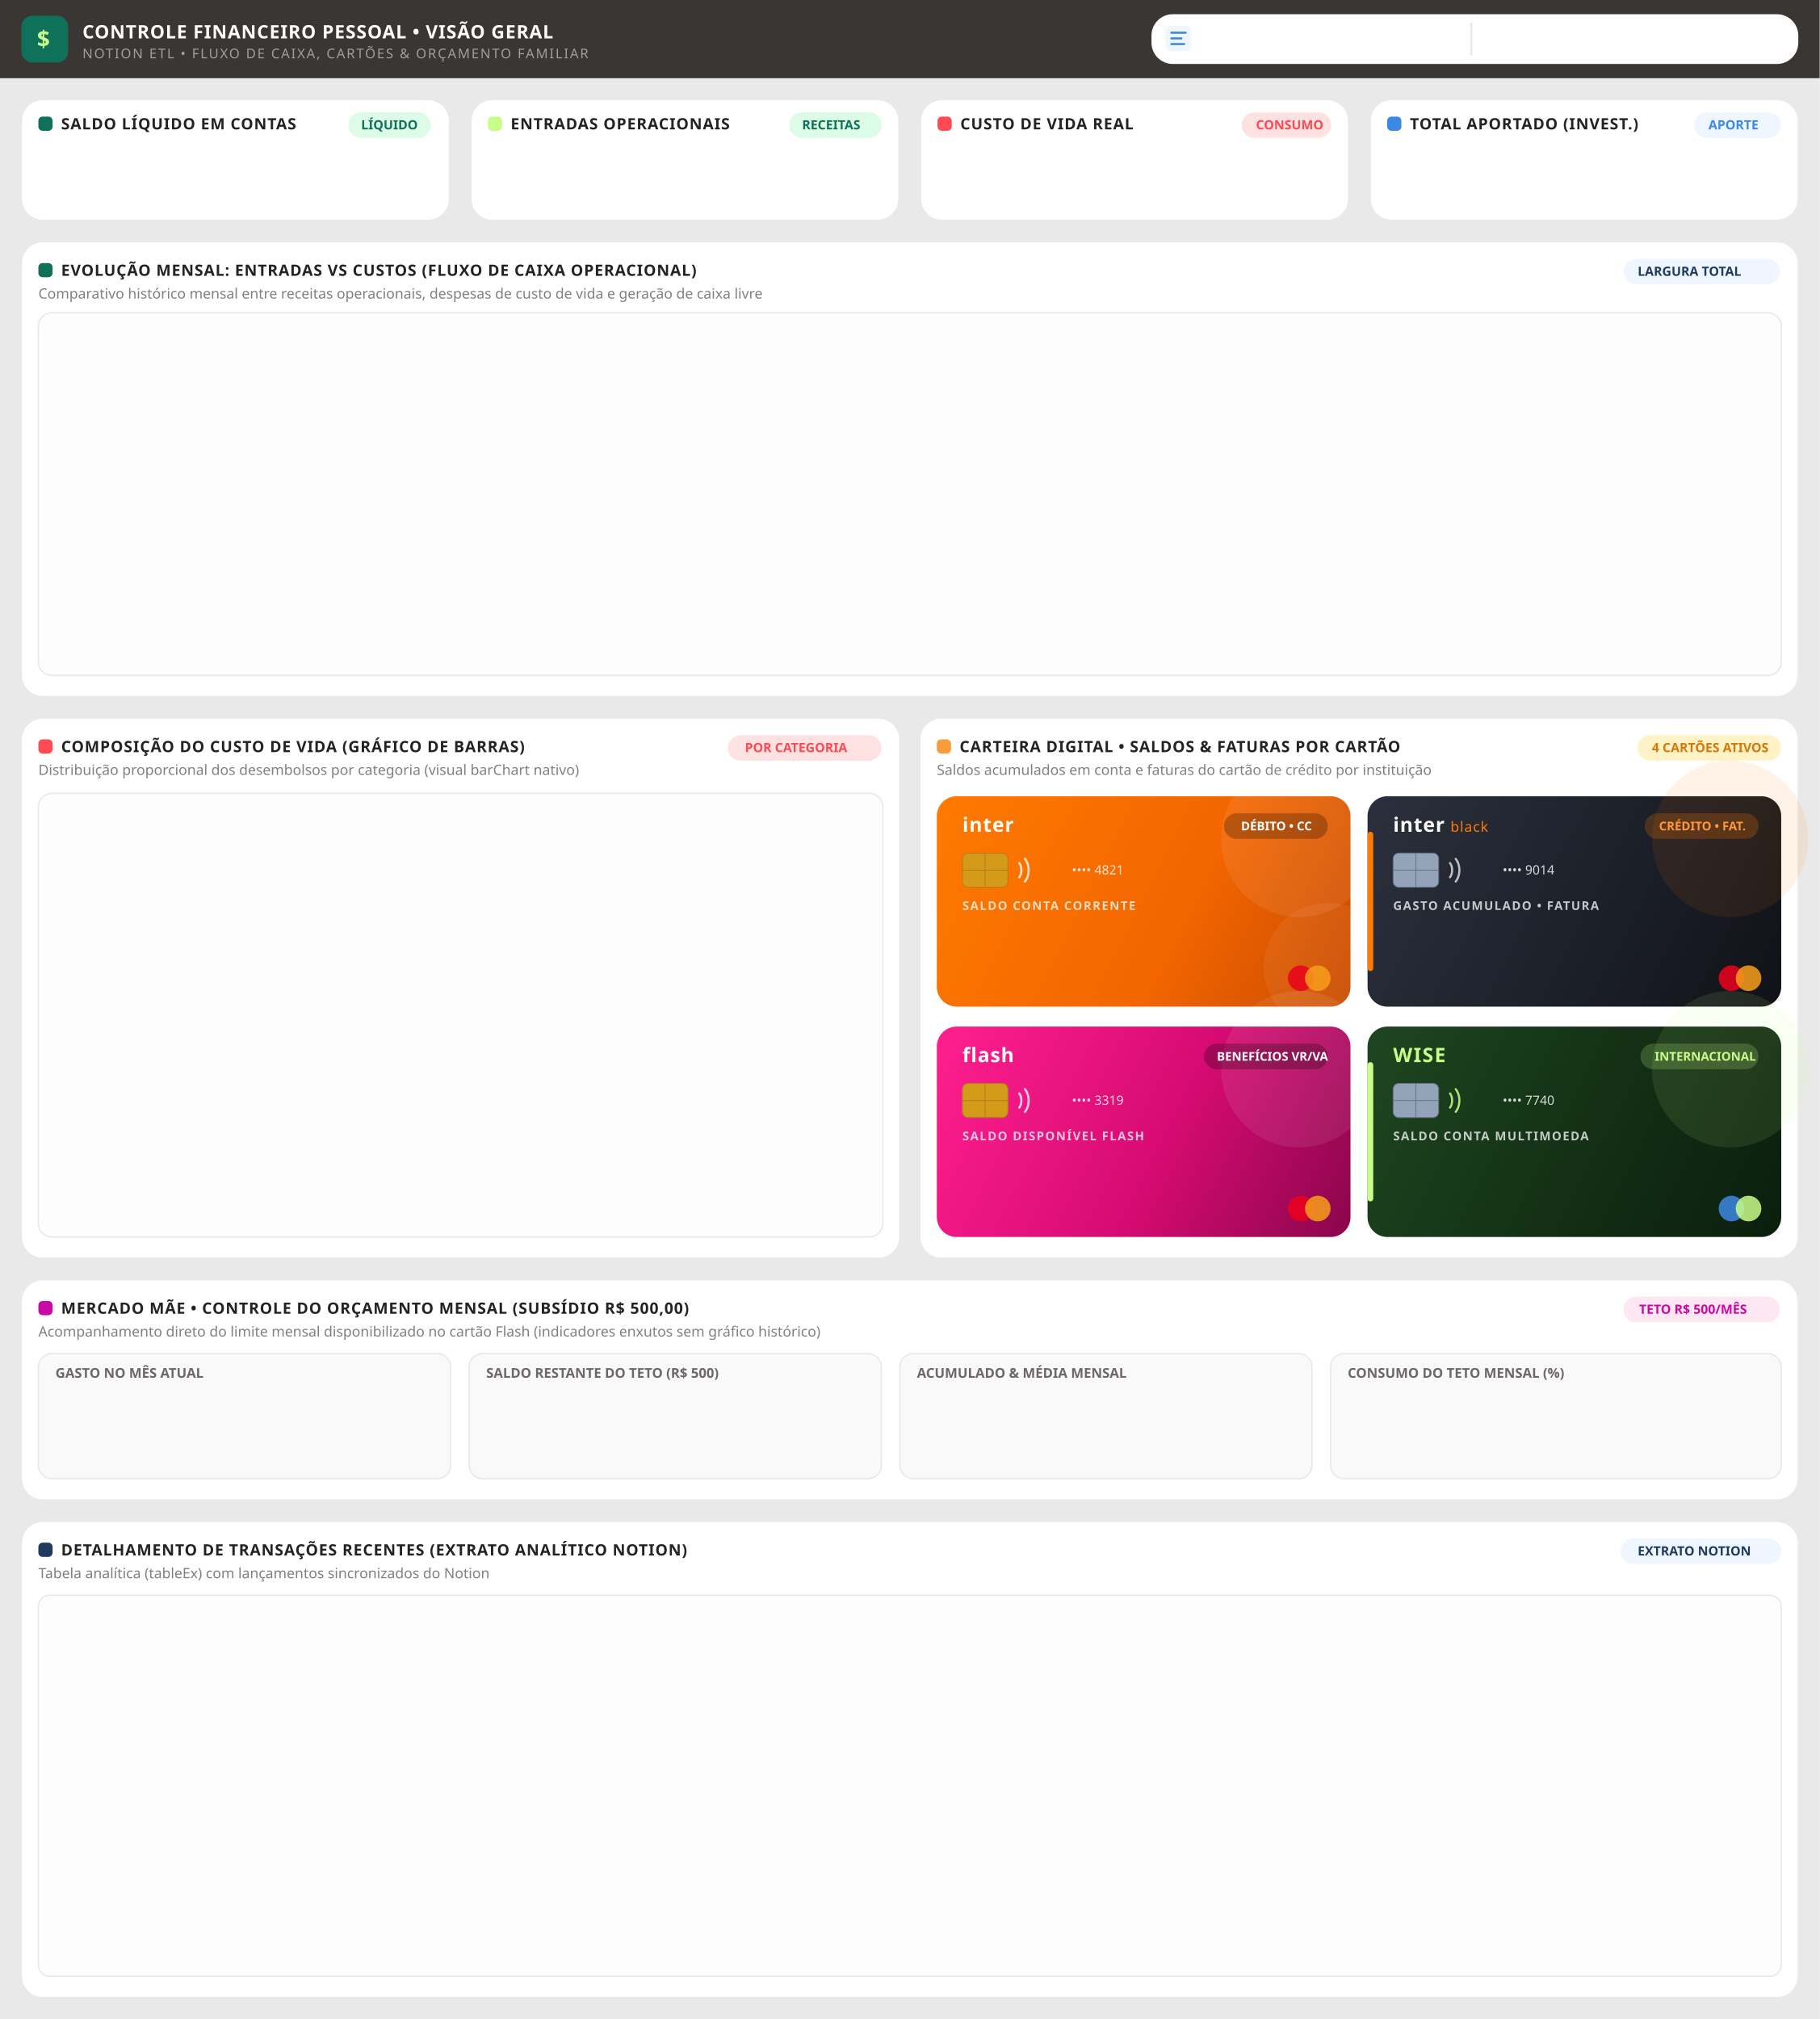
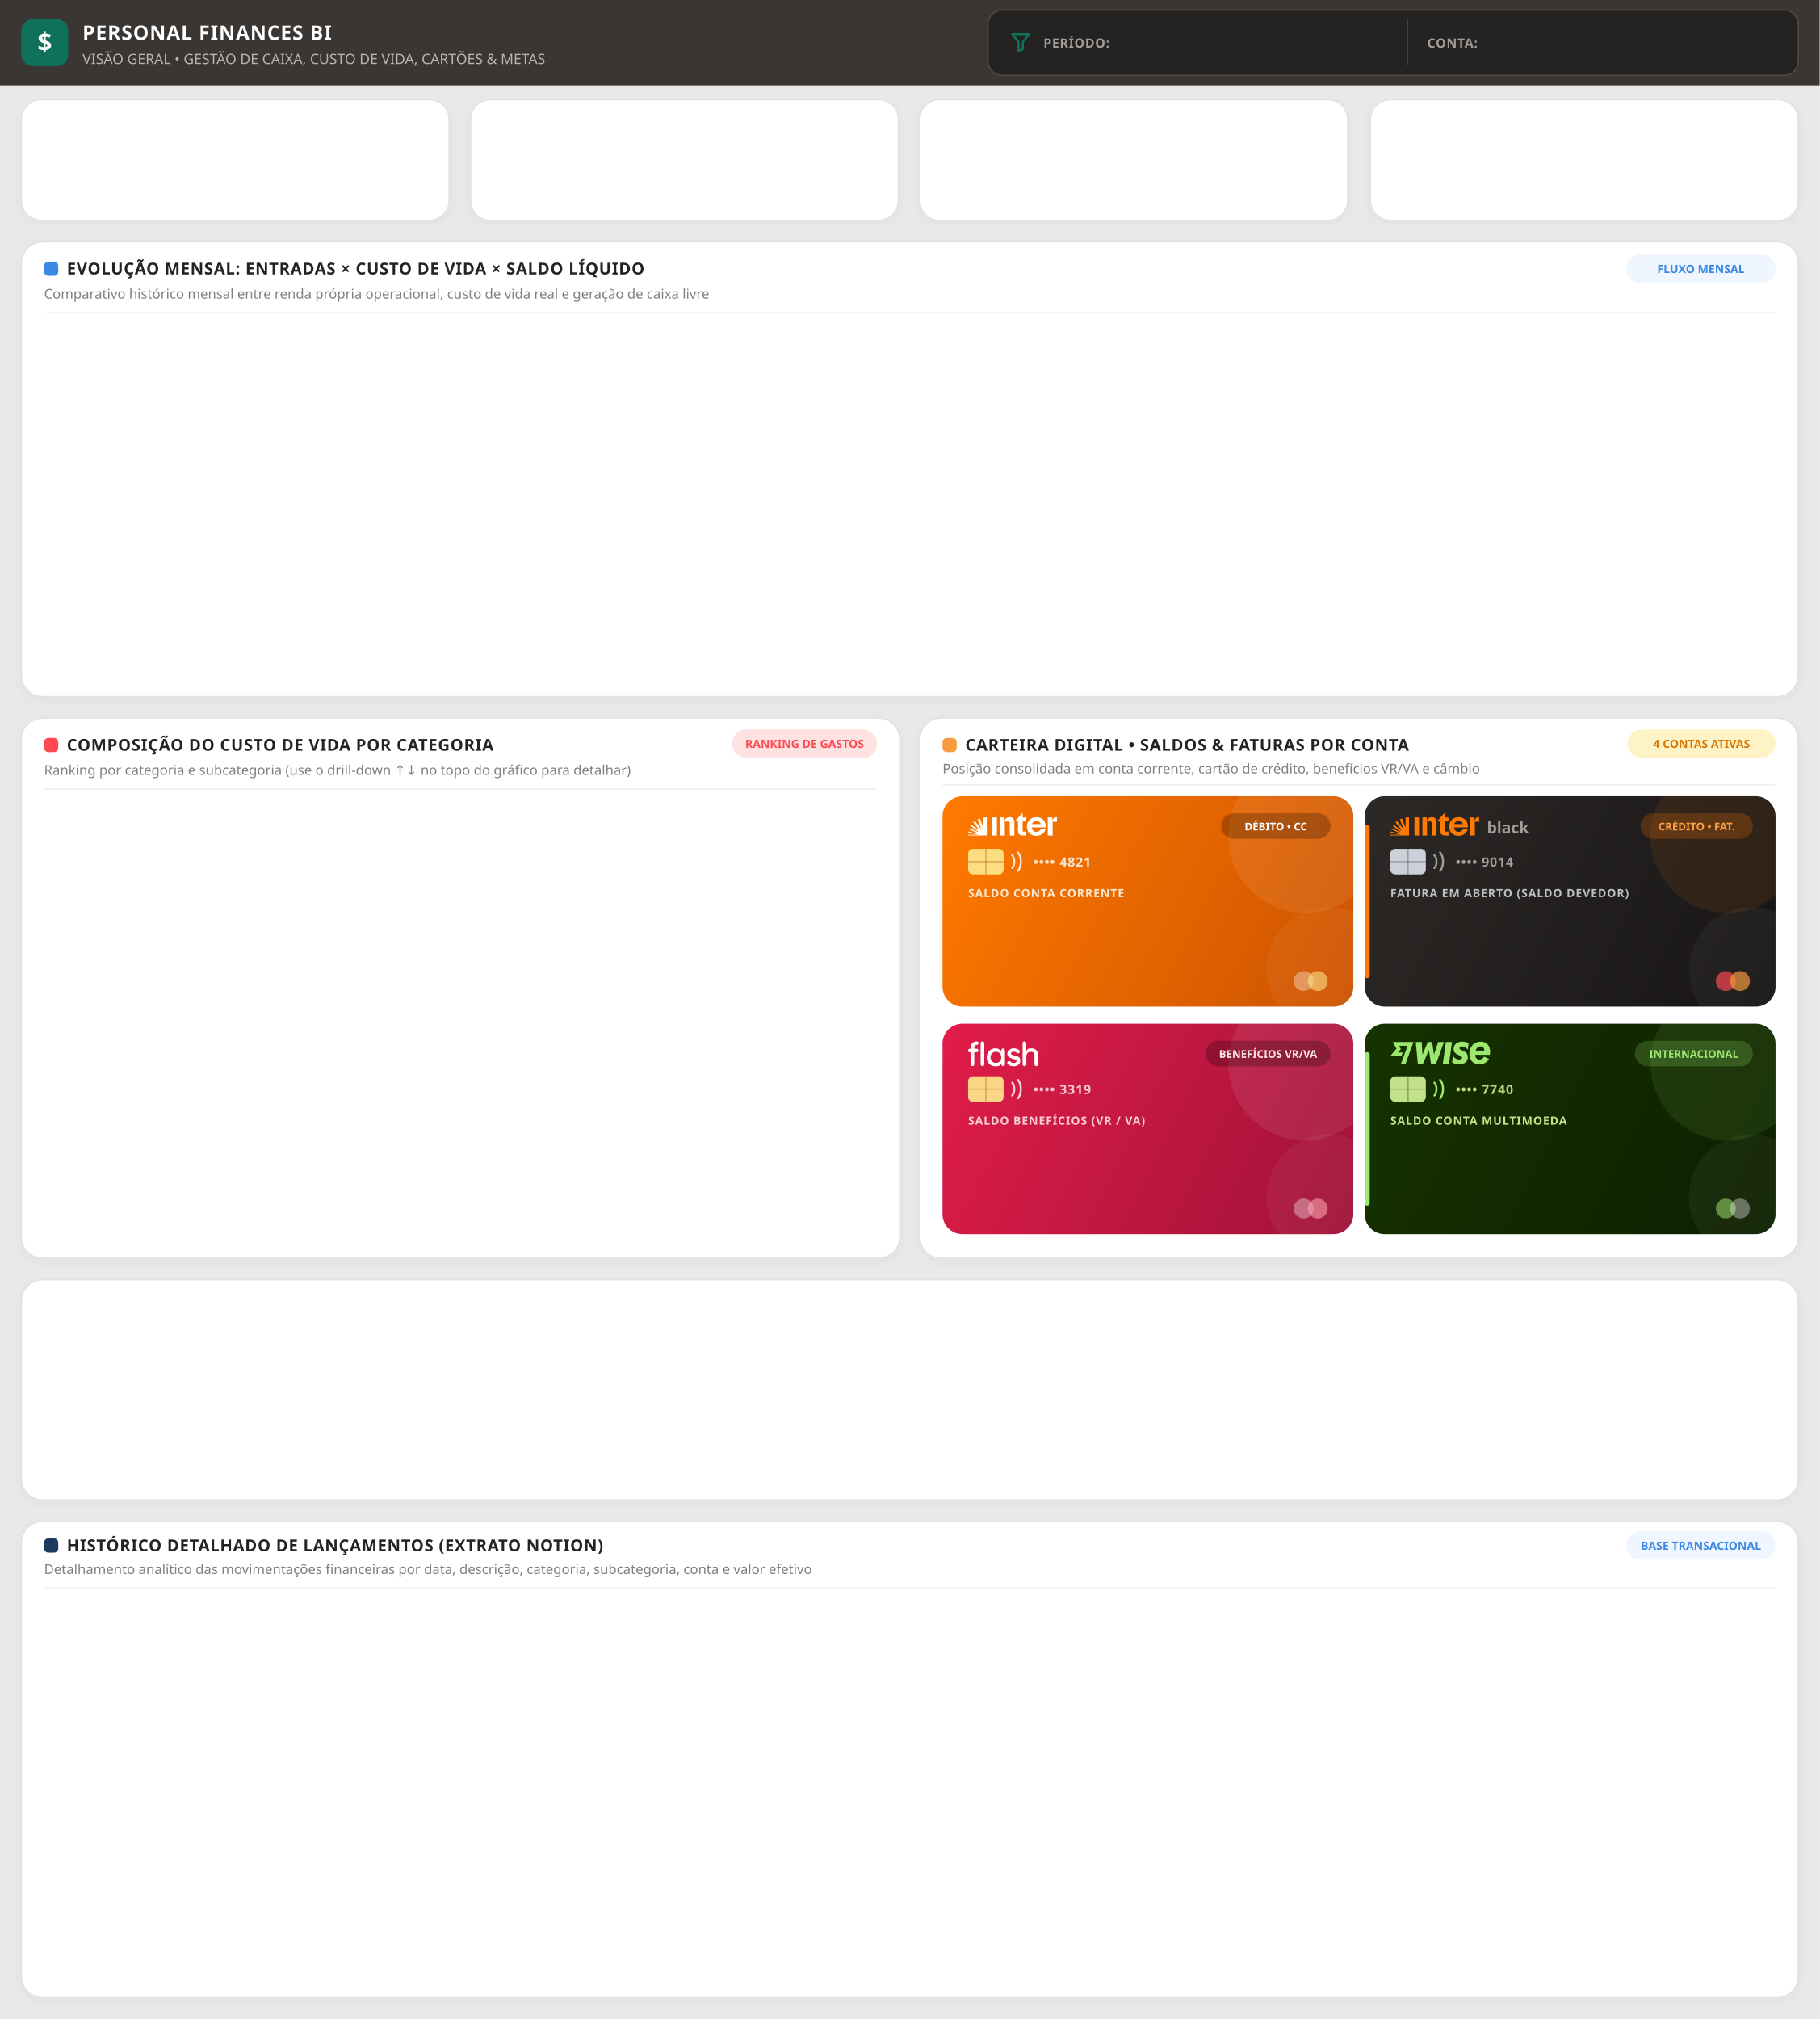
<svg xmlns="http://www.w3.org/2000/svg" width="1280" height="1420" viewBox="0 0 1280 1420" fill="none">
  <defs>
-     <style>
-       .text-title { font-family: 'Segoe UI', -apple-system, sans-serif; font-size: 11px; font-weight: 700; fill: #252321; letter-spacing: 0.5px; }
-       .text-sub { font-family: 'Segoe UI', -apple-system, sans-serif; font-size: 10px; font-weight: 400; fill: #808080; }
-       .text-badge { font-family: 'Segoe UI', -apple-system, sans-serif; font-size: 9px; font-weight: 700; }
-       .card-label { font-family: 'Segoe UI', -apple-system, sans-serif; font-size: 8.5px; font-weight: 600; fill: rgba(255,255,255,0.75); letter-spacing: 0.8px; }
-       .card-meta { font-family: 'Segoe UI', -apple-system, sans-serif; font-size: 9px; font-weight: 500; fill: rgba(255,255,255,0.82); }
-     </style>
-     <linearGradient id="gradInterDebito" x1="0" y1="0" x2="291" y2="148" gradientUnits="userSpaceOnUse">
+     <filter id="cardShadow" x="-2%" y="-2%" width="104%" height="106%" filterUnits="objectBoundingBox">
+       <feDropShadow dx="0" dy="2" stdDeviation="4" flood-color="#000000" flood-opacity="0.04" />
+     </filter>
+     <clipPath id="cardClip">
+       <rect x="0" y="0" width="289" height="148" rx="14" />
+     </clipPath>
+     <linearGradient id="gradInterDebito" x1="0" y1="0" x2="289" y2="148" gradientUnits="userSpaceOnUse">
      <stop offset="0%" stop-color="#FF7A00" />
-       <stop offset="60%" stop-color="#F26500" />
-       <stop offset="100%" stop-color="#C84B00" />
+       <stop offset="100%" stop-color="#CC5200" />
    </linearGradient>
-     <linearGradient id="gradInterCredito" x1="0" y1="0" x2="291" y2="148" gradientUnits="userSpaceOnUse">
-       <stop offset="0%" stop-color="#2B303C" />
-       <stop offset="55%" stop-color="#1C2029" />
-       <stop offset="100%" stop-color="#101218" />
+     <linearGradient id="gradInterCredito" x1="0" y1="0" x2="289" y2="148" gradientUnits="userSpaceOnUse">
+       <stop offset="0%" stop-color="#2C2927" />
+       <stop offset="100%" stop-color="#181615" />
    </linearGradient>
-     <linearGradient id="gradFlash" x1="0" y1="0" x2="291" y2="148" gradientUnits="userSpaceOnUse">
-       <stop offset="0%" stop-color="#FF1F8F" />
-       <stop offset="55%" stop-color="#D60B72" />
-       <stop offset="100%" stop-color="#8A064B" />
+     <linearGradient id="gradFlash" x1="0" y1="0" x2="289" y2="148" gradientUnits="userSpaceOnUse">
+       <stop offset="0%" stop-color="#E11D48" />
+       <stop offset="100%" stop-color="#9F1239" />
    </linearGradient>
-     <linearGradient id="gradWise" x1="0" y1="0" x2="291" y2="148" gradientUnits="userSpaceOnUse">
-       <stop offset="0%" stop-color="#1E4620" />
-       <stop offset="55%" stop-color="#132F15" />
-       <stop offset="100%" stop-color="#0B1E0D" />
-     </linearGradient>
-     <linearGradient id="gradChipGold" x1="0" y1="0" x2="32" y2="24" gradientUnits="userSpaceOnUse">
-       <stop offset="0%" stop-color="#FFE082" />
-       <stop offset="50%" stop-color="#F6C445" />
-       <stop offset="100%" stop-color="#D49B1A" />
-     </linearGradient>
-     <linearGradient id="gradChipSilver" x1="0" y1="0" x2="32" y2="24" gradientUnits="userSpaceOnUse">
-       <stop offset="0%" stop-color="#F1F5F9" />
-       <stop offset="50%" stop-color="#CBD5E1" />
-       <stop offset="100%" stop-color="#94A3B8" />
+     <linearGradient id="gradWise" x1="0" y1="0" x2="289" y2="148" gradientUnits="userSpaceOnUse">
+       <stop offset="0%" stop-color="#163300" />
+       <stop offset="100%" stop-color="#0D1F00" />
    </linearGradient>
  </defs>
  <rect width="1280" height="1420" fill="#E9E9E9" />
-   <rect x="0" y="0" width="1280" height="55" fill="#3A3633" />
-   <rect x="15" y="11" width="33" height="33" rx="8" fill="#10715A" />
-   <text x="26" y="33" font-family="'Segoe UI', sans-serif" font-size="16" font-weight="900" fill="#C9FD8A">$</text>
-   <text x="58" y="27" font-family="'Segoe UI', sans-serif" font-size="13" font-weight="700" fill="#FFFFFF" letter-spacing="0.5px">CONTROLE FINANCEIRO PESSOAL • VISÃO GERAL</text>
-   <text x="58" y="41" font-family="'Segoe UI', sans-serif" font-size="9.5" font-weight="400" fill="#A09D9A" letter-spacing="1px">NOTION ETL • FLUXO DE CAIXA, CARTÕES &amp; ORÇAMENTO FAMILIAR</text>
-   <rect x="810" y="10" width="455" height="35" rx="15" fill="#FFFFFF" />
-   <rect x="820" y="18" width="18" height="18" rx="4" fill="#EFF6FF" />
-   <path d="M824 23H834M824 27H831M824 31H833" stroke="#3B89E2" stroke-width="1.5" stroke-linecap="round" />
-   <line x1="1035" y1="16" x2="1035" y2="39" stroke="#E9E9E9" stroke-width="1.5" />
-   <rect x="15" y="70" width="301.2" height="85" rx="15" fill="#FFFFFF" stroke="#E9E9E9" stroke-width="1" />
-   <rect x="27" y="82" width="10" height="10" rx="3" fill="#10715A" />
-   <text x="43" y="91" class="text-title">SALDO LÍQUIDO EM CONTAS</text>
-   <rect x="245" y="79" width="58" height="18" rx="9" fill="#DCFCE7" />
-   <text x="254" y="91" class="text-badge" fill="#10715A">LÍQUIDO</text>
-   <rect x="331.2" y="70" width="301.2" height="85" rx="15" fill="#FFFFFF" stroke="#E9E9E9" stroke-width="1" />
-   <rect x="343.2" y="82" width="10" height="10" rx="3" fill="#C9FD8A" />
-   <text x="359.2" y="91" class="text-title">ENTRADAS OPERACIONAIS</text>
-   <rect x="555.2" y="79" width="65" height="18" rx="9" fill="#DCFCE7" />
-   <text x="564.2" y="91" class="text-badge" fill="#10715A">RECEITAS</text>
-   <rect x="647.5" y="70" width="301.2" height="85" rx="15" fill="#FFFFFF" stroke="#E9E9E9" stroke-width="1" />
-   <rect x="659.5" y="82" width="10" height="10" rx="3" fill="#FF4A53" />
-   <text x="675.5" y="91" class="text-title">CUSTO DE VIDA REAL</text>
-   <rect x="873.5" y="79" width="63" height="18" rx="9" fill="#FEE2E2" />
-   <text x="883.5" y="91" class="text-badge" fill="#FF4A53">CONSUMO</text>
-   <rect x="963.8" y="70" width="301.2" height="85" rx="15" fill="#FFFFFF" stroke="#E9E9E9" stroke-width="1" />
-   <rect x="975.8" y="82" width="10" height="10" rx="3" fill="#3B89E2" />
-   <text x="991.8" y="91" class="text-title">TOTAL APORTADO (INVEST.)</text>
-   <rect x="1191.8" y="79" width="61" height="18" rx="9" fill="#EFF6FF" />
-   <text x="1201.8" y="91" class="text-badge" fill="#3B89E2">APORTE</text>
-   <rect x="15" y="170" width="1250" height="320" rx="15" fill="#FFFFFF" stroke="#E9E9E9" stroke-width="1" />
-   <rect x="27" y="185" width="10" height="10" rx="3" fill="#10715A" />
-   <text x="43" y="194" class="text-title">EVOLUÇÃO MENSAL: ENTRADAS VS CUSTOS (FLUXO DE CAIXA OPERACIONAL)</text>
-   <rect x="1142" y="182" width="110" height="18" rx="9" fill="#EFF6FF" />
-   <text x="1152" y="194" class="text-badge" fill="#1E3A5F">LARGURA TOTAL</text>
-   <text x="27" y="210" class="text-sub">Comparativo histórico mensal entre receitas operacionais, despesas de custo de vida e geração de caixa livre</text>
-   <rect x="27" y="220" width="1226" height="255" rx="9.5" fill="#FDFDFD" stroke="#E9E9E9" />
-   <rect x="15" y="505" width="618" height="380" rx="15" fill="#FFFFFF" stroke="#E9E9E9" stroke-width="1" />
-   <rect x="27" y="520" width="10" height="10" rx="3" fill="#FF4A53" />
-   <text x="43" y="529" class="text-title">COMPOSIÇÃO DO CUSTO DE VIDA (GRÁFICO DE BARRAS)</text>
-   <rect x="512" y="517" width="108" height="18" rx="9" fill="#FEE2E2" />
-   <text x="524" y="529" class="text-badge" fill="#FF4A53">POR CATEGORIA</text>
-   <text x="27" y="545" class="text-sub">Distribuição proporcional dos desembolsos por categoria (visual barChart nativo)</text>
-   <rect x="27" y="558" width="594" height="312" rx="9.5" fill="#FDFDFD" stroke="#E9E9E9" />
-   <rect x="647" y="505" width="618" height="380" rx="15" fill="#FFFFFF" stroke="#E9E9E9" stroke-width="1" />
-   <rect x="659" y="520" width="10" height="10" rx="3" fill="#F99C3E" />
-   <text x="675" y="529" class="text-title">CARTEIRA DIGITAL • SALDOS &amp; FATURAS POR CARTÃO</text>
-   <rect x="1152" y="517" width="101" height="18" rx="9" fill="#FEF3C7" />
-   <text x="1162" y="529" class="text-badge" fill="#D97706">4 CARTÕES ATIVOS</text>
-   <text x="659" y="545" class="text-sub">Saldos acumulados em conta e faturas do cartão de crédito por instituição</text>
-   <g transform="translate(659, 560)">
-     <rect x="0" y="0" width="291" height="148" rx="14" fill="url(#gradInterDebito)" />
-     <circle cx="255" cy="30" r="55" fill="#FFFFFF" fill-opacity="0.08" />
-     <circle cx="275" cy="120" r="45" fill="#FFFFFF" fill-opacity="0.06" />
-     <text x="18" y="25" font-family="'Segoe UI', sans-serif" font-size="14" font-weight="900" fill="#FFFFFF" letter-spacing="0.5px">inter</text>
-     <rect x="202" y="12" width="73" height="18" rx="9" fill="#000000" fill-opacity="0.25" />
-     <text x="214" y="24" font-family="'Segoe UI', sans-serif" font-size="8.5" font-weight="700" fill="#FFFFFF">DÉBITO • CC</text>
-     <rect x="18" y="40" width="32" height="24" rx="4" fill="url(#gradChipGold)" stroke="#B7791F" stroke-width="0.6" />
-     <line x1="18" y1="52" x2="50" y2="52" stroke="#B7791F" stroke-width="0.6" />
-     <line x1="34" y1="40" x2="34" y2="64" stroke="#B7791F" stroke-width="0.6" />
-     <path d="M58 47C60 49.5 60 54.5 58 57M62 44C65.5 48.5 65.5 55.5 62 60" stroke="#FFFFFF" stroke-opacity="0.8" stroke-width="1.5" stroke-linecap="round" />
-     <text x="95" y="55" class="card-meta">•••• 4821</text>
-     <text x="18" y="80" class="card-label">SALDO CONTA CORRENTE</text>
-     <circle cx="256" cy="128" r="9" fill="#EB001B" fill-opacity="0.85" />
-     <circle cx="268" cy="128" r="9" fill="#F79E1B" fill-opacity="0.85" />
+   <rect width="1280" height="60" fill="#3A3633" />
+   <rect x="15" y="13.5" width="33" height="33" rx="8" fill="#10715A" />
+   <text x="31.5" y="36" text-anchor="middle" font-family="'DIN', 'Bahnschrift', sans-serif" font-size="18" font-weight="700" fill="#FFFFFF">$</text>
+   <text x="58" y="28" font-family="'DIN', 'Bahnschrift', sans-serif" font-size="14" font-weight="700" fill="#FFFFFF" letter-spacing="0.5px">PERSONAL FINANCES BI</text>
+   <text x="58" y="45" font-family="'DIN', 'Bahnschrift', sans-serif" font-size="10" font-weight="400" fill="#B8B4B0">VISÃO GERAL • GESTÃO DE CAIXA, CUSTO DE VIDA, CARTÕES &amp; METAS</text>
+   <rect x="695" y="7" width="570" height="46" rx="10" fill="#252321" stroke="#4D4845" stroke-width="1" />
+   <path d="M712 24H724L719.5 29.5V34.5L716.5 36V29.5L712 24Z" stroke="#10715A" stroke-width="1.5" stroke-linecap="round" stroke-linejoin="round" />
+   <text x="734" y="33.5" font-family="'DIN', 'Bahnschrift', sans-serif" font-size="9" font-weight="700" fill="#A09D9A" letter-spacing="0.4px">PERÍODO:</text>
+   <line x1="990" y1="14" x2="990" y2="46" stroke="#4D4845" stroke-width="1" />
+   <text x="1004" y="33.5" font-family="'DIN', 'Bahnschrift', sans-serif" font-size="9" font-weight="700" fill="#A09D9A" letter-spacing="0.4px">CONTA:</text>
+   <rect x="15" y="70" width="301" height="85" rx="14" fill="#FFFFFF" stroke="#E2E2E2" stroke-width="1" filter="url(#cardShadow)" />
+   <rect x="331" y="70" width="301" height="85" rx="14" fill="#FFFFFF" stroke="#E2E2E2" stroke-width="1" filter="url(#cardShadow)" />
+   <rect x="647" y="70" width="301" height="85" rx="14" fill="#FFFFFF" stroke="#E2E2E2" stroke-width="1" filter="url(#cardShadow)" />
+   <rect x="964" y="70" width="301" height="85" rx="14" fill="#FFFFFF" stroke="#E2E2E2" stroke-width="1" filter="url(#cardShadow)" />
+   <rect x="15" y="170" width="1250" height="320" rx="15" fill="#FFFFFF" stroke="#E2E2E2" stroke-width="1" filter="url(#cardShadow)" />
+   <rect x="31" y="184" width="10" height="10" rx="3" fill="#3B89E2" />
+   <text x="47" y="193" font-family="'DIN', 'Bahnschrift', sans-serif" font-size="11.5" font-weight="700" fill="#252321" letter-spacing="0.4px">EVOLUÇÃO MENSAL: ENTRADAS × CUSTO DE VIDA × SALDO LÍQUIDO</text>
+   <rect x="1144" y="179" width="105" height="20" rx="10" fill="#EFF6FF" />
+   <text x="1196.5" y="192" text-anchor="middle" font-family="'DIN', 'Bahnschrift', sans-serif" font-size="8" font-weight="700" fill="#3B89E2">FLUXO MENSAL</text>
+   <text x="31" y="210" font-family="'DIN', 'Bahnschrift', sans-serif" font-size="9.5" font-weight="400" fill="#808080">Comparativo histórico mensal entre renda própria operacional, custo de vida real e geração de caixa livre</text>
+   <line x1="31" y1="220" x2="1249" y2="220" stroke="#F0F0F0" stroke-width="1" />
+   <rect x="15" y="505" width="618" height="380" rx="15" fill="#FFFFFF" stroke="#E2E2E2" stroke-width="1" filter="url(#cardShadow)" />
+   <rect x="31" y="519" width="10" height="10" rx="3" fill="#FF4A53" />
+   <text x="47" y="528" font-family="'DIN', 'Bahnschrift', sans-serif" font-size="11.5" font-weight="700" fill="#252321" letter-spacing="0.4px">COMPOSIÇÃO DO CUSTO DE VIDA POR CATEGORIA</text>
+   <rect x="515" y="513" width="102" height="20" rx="10" fill="#FEE2E2" />
+   <text x="566" y="526" text-anchor="middle" font-family="'DIN', 'Bahnschrift', sans-serif" font-size="8" font-weight="700" fill="#FF4A53">RANKING DE GASTOS</text>
+   <text x="31" y="545" font-family="'DIN', 'Bahnschrift', sans-serif" font-size="9.5" font-weight="400" fill="#808080">Ranking por categoria e subcategoria (use o drill-down ↑↓ no topo do gráfico para detalhar)</text>
+   <line x1="31" y1="555" x2="617" y2="555" stroke="#F0F0F0" stroke-width="1" />
+   <rect x="647" y="505" width="618" height="380" rx="15" fill="#FFFFFF" stroke="#E2E2E2" stroke-width="1" filter="url(#cardShadow)" />
+   <rect x="663" y="519" width="10" height="10" rx="3" fill="#F99C3E" />
+   <text x="679" y="528" font-family="'DIN', 'Bahnschrift', sans-serif" font-size="11.5" font-weight="700" fill="#252321" letter-spacing="0.4px">CARTEIRA DIGITAL • SALDOS &amp; FATURAS POR CONTA</text>
+   <rect x="1145" y="513" width="104" height="20" rx="10" fill="#FEF3C7" />
+   <text x="1197" y="526" text-anchor="middle" font-family="'DIN', 'Bahnschrift', sans-serif" font-size="8" font-weight="700" fill="#D97706">4 CONTAS ATIVAS</text>
+   <text x="663" y="544" font-family="'DIN', 'Bahnschrift', sans-serif" font-size="9.5" font-weight="400" fill="#808080">Posição consolidada em conta corrente, cartão de crédito, benefícios VR/VA e câmbio</text>
+   <line x1="663" y1="552" x2="1249" y2="552" stroke="#F0F0F0" stroke-width="1" />
+   <g transform="translate(663, 560)">
+     <rect x="0" y="0" width="289" height="148" rx="14" fill="url(#gradInterDebito)" />
+     <g clip-path="url(#cardClip)">
+       <circle cx="255" cy="28" r="54" fill="#FFFFFF" fill-opacity="0.08" />
+       <circle cx="272" cy="122" r="44" fill="#FFFFFF" fill-opacity="0.05" />
+     </g>
+     <g transform="translate(18, 12) scale(0.125)">
+       <path d="m0 120.83h53.298l0.283-1.476-52.56-10.898 1.021-5.846 52.56 11.352 0.454-2.044-49.665-21.569 2.157-5.96 49.779 20.944 1.022-1.476-44.102-32.751 4.541-7.152 43.819 32.75 1.305-1.759-34.51-43.819 8.457-6.868 34.226 41.776 1.476-1.305-19.923-50.687 12.09-5.108 18.788 49.665 1.476-0.454v-55.057h19.298v101.94h-105.29zm306.73-18.05h20.831v22.421h-17.312c-18.22 0-29.402-6.3-29.402-29.402v-50.063h-12.374c-2.157 0-3.292-2.611-1.817-4.2l35.816-40.64c1.532-1.646 4.314-0.568 4.314 1.703v20.717h20.66v22.42h-20.66v57.044zm-74.242-81.11c-12.431 0-21.739 7.152-26.28 18.39h-0.852v-16.801h-24.691v101.94h25.94v-79.01h17.312c7.549 0 10.33 1.589 10.33 9.649v69.361h25.94v-74.413c-0.055-20.49-9.877-29.118-27.699-29.118zm-96.663 103.53h25.939v-101.94h-25.939zm339.37-83.892h-1.075v-18.05h-25.772v101.94h27.473v-77.591h24.181v-25.939h-3.351c-12.715 0-18.334 5.619-21.456 19.639zm-38.878 30.31v7.719h-77.762c1.418 15.155 10.896 25.202 25.54 25.202 13.112 0 22.591-6.982 24.52-15.609h27.643c-5.788 21.512-25.54 37.973-52.56 37.973-31.502 0-52.899-22.42-52.899-51.822 0-29.402 20.661-53.411 53.581-53.411 31.104 0 51.938 21.399 51.938 49.949zm-76.97-11.068h50.178c-3.918-10.217-12.203-17.539-25.032-17.539-11.238 0.057-21.114 5.96-25.146 17.539z" fill="#FFFFFF" />
+     </g>
+     <rect x="196" y="12" width="77" height="18" rx="9" fill="#000000" fill-opacity="0.24" />
+     <text x="234.5" y="24" text-anchor="middle" font-family="'DIN', 'Bahnschrift', sans-serif" font-size="7.5" font-weight="700" fill="#FFFFFF">DÉBITO • CC</text>
+     <rect x="18" y="37" width="25" height="18" rx="3.5" fill="#FDE68A" fill-opacity="0.92" />
+     <line x1="18" y1="46" x2="43" y2="46" stroke="#B45309" stroke-width="0.8" stroke-opacity="0.45" />
+     <line x1="30.5" y1="37" x2="30.5" y2="55" stroke="#B45309" stroke-width="0.8" stroke-opacity="0.45" />
+     <path d="M49 41.5C51 43.5 51 48.5 49 50.5M53 39.5C55.8 42.5 55.8 49.5 53 52.5" stroke="#FFFFFF" stroke-width="1.4" stroke-linecap="round" stroke-opacity="0.82" />
+     <text x="64" y="49.5" font-family="'DIN', 'Bahnschrift', sans-serif" font-size="9" font-weight="600" fill="#FFFFFF" fill-opacity="0.82" letter-spacing="0.5px">•••• 4821</text>
+     <text x="18" y="71" font-family="'DIN', 'Bahnschrift', sans-serif" font-size="8" font-weight="700" fill="#FFF7ED" fill-opacity="0.88" letter-spacing="0.5px">SALDO CONTA CORRENTE</text>
+     <circle cx="254" cy="130" r="7" fill="#FFFFFF" fill-opacity="0.35" />
+     <circle cx="264" cy="130" r="7" fill="#FDE68A" fill-opacity="0.58" />
  </g>
-   <g transform="translate(962, 560)">
-     <rect x="0" y="0" width="291" height="148" rx="14" fill="url(#gradInterCredito)" />
-     <circle cx="255" cy="30" r="55" fill="#FF7A00" fill-opacity="0.09" />
-     <rect x="0" y="25" width="4" height="98" rx="2" fill="#FF7A00" />
-     <text x="18" y="25" font-family="'Segoe UI', sans-serif" font-size="14" font-weight="900" fill="#FFFFFF" letter-spacing="0.5px">inter <tspan font-weight="400" font-size="10" fill="#FF7A00">black</tspan>
-     </text>
-     <rect x="195" y="12" width="80" height="18" rx="9" fill="#FF7A00" fill-opacity="0.22" />
-     <text x="205" y="24" font-family="'Segoe UI', sans-serif" font-size="8.5" font-weight="700" fill="#FF9838">CRÉDITO • FAT.</text>
-     <rect x="18" y="40" width="32" height="24" rx="4" fill="url(#gradChipSilver)" stroke="#64748B" stroke-width="0.6" />
-     <line x1="18" y1="52" x2="50" y2="52" stroke="#64748B" stroke-width="0.6" />
-     <line x1="34" y1="40" x2="34" y2="64" stroke="#64748B" stroke-width="0.6" />
-     <path d="M58 47C60 49.5 60 54.5 58 57M62 44C65.5 48.5 65.5 55.5 62 60" stroke="#FFFFFF" stroke-opacity="0.7" stroke-width="1.5" stroke-linecap="round" />
-     <text x="95" y="55" class="card-meta">•••• 9014</text>
-     <text x="18" y="80" class="card-label">GASTO ACUMULADO • FATURA</text>
-     <circle cx="256" cy="128" r="9" fill="#EB001B" fill-opacity="0.85" />
-     <circle cx="268" cy="128" r="9" fill="#F79E1B" fill-opacity="0.85" />
+   <g transform="translate(960, 560)">
+     <rect x="0" y="0" width="289" height="148" rx="14" fill="url(#gradInterCredito)" />
+     <g clip-path="url(#cardClip)">
+       <circle cx="255" cy="28" r="54" fill="#FF7A00" fill-opacity="0.09" />
+       <circle cx="272" cy="122" r="44" fill="#FFFFFF" fill-opacity="0.04" />
+       <rect x="0" y="20" width="3.5" height="108" rx="1.75" fill="#FF7A00" />
+     </g>
+     <g transform="translate(18, 12) scale(0.125)">
+       <path d="m0 120.83h53.298l0.283-1.476-52.56-10.898 1.021-5.846 52.56 11.352 0.454-2.044-49.665-21.569 2.157-5.96 49.779 20.944 1.022-1.476-44.102-32.751 4.541-7.152 43.819 32.75 1.305-1.759-34.51-43.819 8.457-6.868 34.226 41.776 1.476-1.305-19.923-50.687 12.09-5.108 18.788 49.665 1.476-0.454v-55.057h19.298v101.94h-105.29zm306.73-18.05h20.831v22.421h-17.312c-18.22 0-29.402-6.3-29.402-29.402v-50.063h-12.374c-2.157 0-3.292-2.611-1.817-4.2l35.816-40.64c1.532-1.646 4.314-0.568 4.314 1.703v20.717h20.66v22.42h-20.66v57.044zm-74.242-81.11c-12.431 0-21.739 7.152-26.28 18.39h-0.852v-16.801h-24.691v101.94h25.94v-79.01h17.312c7.549 0 10.33 1.589 10.33 9.649v69.361h25.94v-74.413c-0.055-20.49-9.877-29.118-27.699-29.118zm-96.663 103.53h25.939v-101.94h-25.939zm339.37-83.892h-1.075v-18.05h-25.772v101.94h27.473v-77.591h24.181v-25.939h-3.351c-12.715 0-18.334 5.619-21.456 19.639zm-38.878 30.31v7.719h-77.762c1.418 15.155 10.896 25.202 25.54 25.202 13.112 0 22.591-6.982 24.52-15.609h27.643c-5.788 21.512-25.54 37.973-52.56 37.973-31.502 0-52.899-22.42-52.899-51.822 0-29.402 20.661-53.411 53.581-53.411 31.104 0 51.938 21.399 51.938 49.949zm-76.97-11.068h50.178c-3.918-10.217-12.203-17.539-25.032-17.539-11.238 0.057-21.114 5.96-25.146 17.539z" fill="#FF7A00" />
+     </g>
+     <text x="86" y="26" font-family="'DIN', 'Bahnschrift', sans-serif" font-size="11" font-weight="600" fill="#A09D9A">black</text>
+     <rect x="194" y="12" width="79" height="18" rx="9" fill="#FF7A00" fill-opacity="0.22" />
+     <text x="233.5" y="24" text-anchor="middle" font-family="'DIN', 'Bahnschrift', sans-serif" font-size="7.5" font-weight="700" fill="#FF9E44">CRÉDITO • FAT.</text>
+     <rect x="18" y="37" width="25" height="18" rx="3.5" fill="#E2E8F0" fill-opacity="0.88" />
+     <line x1="18" y1="46" x2="43" y2="46" stroke="#475569" stroke-width="0.8" stroke-opacity="0.45" />
+     <line x1="30.5" y1="37" x2="30.5" y2="55" stroke="#475569" stroke-width="0.8" stroke-opacity="0.45" />
+     <path d="M49 41.5C51 43.5 51 48.5 49 50.5M53 39.5C55.8 42.5 55.8 49.5 53 52.5" stroke="#A09D9A" stroke-width="1.4" stroke-linecap="round" />
+     <text x="64" y="49.5" font-family="'DIN', 'Bahnschrift', sans-serif" font-size="9" font-weight="600" fill="#A09D9A" letter-spacing="0.5px">•••• 9014</text>
+     <text x="18" y="71" font-family="'DIN', 'Bahnschrift', sans-serif" font-size="8" font-weight="700" fill="#D4D4D8" fill-opacity="0.88" letter-spacing="0.5px">FATURA EM ABERTO (SALDO DEVEDOR)</text>
+     <circle cx="254" cy="130" r="7" fill="#FF4A53" fill-opacity="0.68" />
+     <circle cx="264" cy="130" r="7" fill="#F99C3E" fill-opacity="0.68" />
  </g>
-   <g transform="translate(659, 722)">
-     <rect x="0" y="0" width="291" height="148" rx="14" fill="url(#gradFlash)" />
-     <circle cx="255" cy="30" r="55" fill="#FFFFFF" fill-opacity="0.08" />
-     <text x="18" y="25" font-family="'Segoe UI', sans-serif" font-size="14" font-weight="900" fill="#FFFFFF" letter-spacing="0.5px">flash</text>
-     <rect x="188" y="12" width="87" height="18" rx="9" fill="#000000" fill-opacity="0.25" />
-     <text x="197" y="24" font-family="'Segoe UI', sans-serif" font-size="8.5" font-weight="700" fill="#FFFFFF">BENEFÍCIOS VR/VA</text>
-     <rect x="18" y="40" width="32" height="24" rx="4" fill="url(#gradChipGold)" stroke="#B7791F" stroke-width="0.6" />
-     <line x1="18" y1="52" x2="50" y2="52" stroke="#B7791F" stroke-width="0.6" />
-     <line x1="34" y1="40" x2="34" y2="64" stroke="#B7791F" stroke-width="0.6" />
-     <path d="M58 47C60 49.5 60 54.5 58 57M62 44C65.5 48.5 65.5 55.5 62 60" stroke="#FFFFFF" stroke-opacity="0.8" stroke-width="1.5" stroke-linecap="round" />
-     <text x="95" y="55" class="card-meta">•••• 3319</text>
-     <text x="18" y="80" class="card-label">SALDO DISPONÍVEL FLASH</text>
-     <circle cx="256" cy="128" r="9" fill="#EB001B" fill-opacity="0.85" />
-     <circle cx="268" cy="128" r="9" fill="#F79E1B" fill-opacity="0.85" />
+   <g transform="translate(663, 720)">
+     <rect x="0" y="0" width="289" height="148" rx="14" fill="url(#gradFlash)" />
+     <g clip-path="url(#cardClip)">
+       <circle cx="255" cy="28" r="54" fill="#FFFFFF" fill-opacity="0.08" />
+       <circle cx="272" cy="122" r="44" fill="#FFFFFF" fill-opacity="0.05" />
+     </g>
+     <g transform="translate(11, 10) scale(0.185)">
+       <path d="M245.2 100c0 4.2 3 7.2 7 7.2s7-3 7-7.2V70.8c0-11.7 6.6-18.1 16.8-18.1s14.3 5.5 14.3 15.1V100c0 4.2 3 7.2 7 7.2s7-3 7-7.2V66.4c0-16-9.4-26.7-25-26.7s-14.9 3.1-18.6 8.3c-.7.9-1.6.7-1.6-.5V20.4c0-4.2-3-7.2-7-7.2s-7 3-7 7.2V100ZM187 59.6c0 10.2 7 15.6 15.9 18.2l11.7 3.4c5.1 1.4 7.7 3.1 7.7 6.6s-4.2 7.3-11.6 7.3-9-2-11.9-5c-2.5-2.5-6.4-3-9.5-.7-3 2.3-3.6 6.8-.8 9.9 5.2 5.7 13.8 8.5 22.2 8.5 12.5 0 25.4-6 25.4-20.7s-6.6-15.5-16.8-18.5l-11.7-3.4c-5.2-1.6-6.8-3.4-6.8-6.4s3.9-6.5 10-6.5 8.9 2 12.3 4.4c3.4 2.5 7.7 2.1 9.8-.8 2.1-2.7 2.2-6.6-1-9.5-5-4.3-11.7-6.9-21.1-6.9s-23.7 7.2-23.7 19.9M123 73.8c0-12.4 8.3-21.1 20.5-21.1S164 61.6 164 73.8s-8.3 21.1-20.5 21.1S123 86 123 73.8m-14.4 0c0 19.3 14.1 34.1 32.5 34.1s16.7-3.8 21.1-9.8c.8-1 1.6-.7 1.6.5v1.3c0 4.2 3 7.2 7 7.2s7-3 7-7.2V47.5c0-4.2-3-7.2-7-7.2s-7 3-7 7.2v1c0 1.2-.8 1.6-1.6.5-4.4-5.9-11.1-9.5-21-9.5-18.2 0-32.6 15.1-32.6 34.1M85.4 100c0 4.2 3 7.2 7 7.2s7-3 7-7.2V20.4c0-4.2-3-7.2-7-7.2s-7 3-7 7.2zm-31.1 7.2c4 0 7-3 7-7.2V55.8c0-.8.5-1.3 1.3-1.3h7.8c3.9 0 6.9-2.9 6.9-6.6s-3-6.6-6.9-6.6h-7.8c-.8 0-1.3-.5-1.3-1.3v-3.3c0-6 3.3-9.5 9.1-10 4.7-.4 7.3-2.9 7.3-6.9s-2.3-6.5-7.6-6.5c-13.3 0-22.9 10.2-22.9 23.9v2.9c0 .8-.5 1.3-1.3 1.3h-1.7c-3.9 0-6.9 2.9-6.9 6.6s3 6.6 6.9 6.6h1.7c.8 0 1.3.5 1.3 1.3v44.2c0 4.2 3 7.2 7 7.2" fill="#FFFFFF" />
+     </g>
+     <rect x="185" y="12" width="88" height="18" rx="9" fill="#000000" fill-opacity="0.24" />
+     <text x="229" y="24" text-anchor="middle" font-family="'DIN', 'Bahnschrift', sans-serif" font-size="7.5" font-weight="700" fill="#FFE4E6">BENEFÍCIOS VR/VA</text>
+     <rect x="18" y="37" width="25" height="18" rx="3.5" fill="#FDE68A" fill-opacity="0.92" />
+     <line x1="18" y1="46" x2="43" y2="46" stroke="#B45309" stroke-width="0.8" stroke-opacity="0.45" />
+     <line x1="30.5" y1="37" x2="30.5" y2="55" stroke="#B45309" stroke-width="0.8" stroke-opacity="0.45" />
+     <path d="M49 41.5C51 43.5 51 48.5 49 50.5M53 39.5C55.8 42.5 55.8 49.5 53 52.5" stroke="#FFFFFF" stroke-width="1.4" stroke-linecap="round" stroke-opacity="0.82" />
+     <text x="64" y="49.5" font-family="'DIN', 'Bahnschrift', sans-serif" font-size="9" font-weight="600" fill="#FFE4E6" fill-opacity="0.85" letter-spacing="0.5px">•••• 3319</text>
+     <text x="18" y="71" font-family="'DIN', 'Bahnschrift', sans-serif" font-size="8" font-weight="700" fill="#FFE4E6" fill-opacity="0.9" letter-spacing="0.5px">SALDO BENEFÍCIOS (VR / VA)</text>
+     <circle cx="254" cy="130" r="7" fill="#FFFFFF" fill-opacity="0.35" />
+     <circle cx="264" cy="130" r="7" fill="#FDA4AF" fill-opacity="0.58" />
  </g>
-   <g transform="translate(962, 722)">
-     <rect x="0" y="0" width="291" height="148" rx="14" fill="url(#gradWise)" />
-     <circle cx="255" cy="30" r="55" fill="#C9FD8A" fill-opacity="0.1" />
-     <rect x="0" y="25" width="4" height="98" rx="2" fill="#C9FD8A" />
-     <text x="18" y="25" font-family="'Segoe UI', sans-serif" font-size="14" font-weight="900" fill="#C9FD8A" letter-spacing="0.8px">WISE</text>
-     <rect x="192" y="12" width="83" height="18" rx="9" fill="#C9FD8A" fill-opacity="0.2" />
-     <text x="202" y="24" font-family="'Segoe UI', sans-serif" font-size="8.5" font-weight="700" fill="#C9FD8A">INTERNACIONAL</text>
-     <rect x="18" y="40" width="32" height="24" rx="4" fill="url(#gradChipSilver)" stroke="#64748B" stroke-width="0.6" />
-     <line x1="18" y1="52" x2="50" y2="52" stroke="#64748B" stroke-width="0.6" />
-     <line x1="34" y1="40" x2="34" y2="64" stroke="#64748B" stroke-width="0.6" />
-     <path d="M58 47C60 49.5 60 54.5 58 57M62 44C65.5 48.5 65.5 55.5 62 60" stroke="#C9FD8A" stroke-opacity="0.85" stroke-width="1.5" stroke-linecap="round" />
-     <text x="95" y="55" class="card-meta">•••• 7740</text>
-     <text x="18" y="80" class="card-label">SALDO CONTA MULTIMOEDA</text>
-     <circle cx="256" cy="128" r="9" fill="#3B89E2" fill-opacity="0.85" />
-     <circle cx="268" cy="128" r="9" fill="#C9FD8A" fill-opacity="0.85" />
+   <g transform="translate(960, 720)">
+     <rect x="0" y="0" width="289" height="148" rx="14" fill="url(#gradWise)" />
+     <g clip-path="url(#cardClip)">
+       <circle cx="255" cy="28" r="54" fill="#9FE870" fill-opacity="0.1" />
+       <circle cx="272" cy="122" r="44" fill="#FFFFFF" fill-opacity="0.05" />
+       <rect x="0" y="20" width="3.5" height="108" rx="1.75" fill="#9FE870" />
+     </g>
+     <g transform="translate(12.2, 3.5) scale(0.16)">
+       <path d="M280.616 58.494H307.679L294.064 155.62H267.002L280.616 58.494ZM246.498 58.494L228.235 114.445L220.265 58.494H201.338L177.43 114.279L174.442 58.494H148.209L157.341 155.62H179.091L205.987 94.19L215.451 155.62H236.868L272.232 58.494H246.498ZM473.706 114.943H409.453C409.785 127.562 417.34 135.863 428.463 135.863C436.848 135.863 443.489 131.38 448.636 122.83L470.327 132.692C462.873 147.377 447.166 156.948 427.799 156.948C401.401 156.948 383.885 139.183 383.885 110.627C383.885 79.248 404.472 57 433.527 57C459.095 57 475.2 74.267 475.2 101.163C475.2 105.646 474.702 110.129 473.706 114.943ZM449.632 96.348C449.632 85.059 443.323 77.919 433.195 77.919C423.068 77.919 414.102 85.391 411.778 96.348H449.632ZM63.627 87.765L36 120.049H85.327L90.872 104.824H69.737L82.654 89.89L82.695 89.492L74.294 75.039H112.074L82.787 155.62H102.826L138.19 58.494H46.825L63.619 87.765H63.627ZM351.676 77.919C361.222 77.919 369.59 83.05 376.895 91.849L380.731 64.471C373.923 59.864 364.709 57 352.506 57C328.266 57 314.652 71.195 314.652 89.209C314.652 101.703 321.625 109.34 333.081 114.279L338.56 116.77C348.77 121.128 351.51 123.286 351.51 127.894C351.51 132.501 346.903 135.697 339.888 135.697C328.307 135.738 318.927 129.803 311.871 119.675L307.961 147.576C315.997 153.703 326.299 156.948 339.888 156.948C362.924 156.948 377.078 143.666 377.078 125.237C377.078 112.702 371.516 104.65 357.487 98.341L351.51 95.518C343.208 91.824 340.386 89.79 340.386 85.723C340.386 81.323 344.246 77.919 351.676 77.919Z" fill="#9FE870" />
+     </g>
+     <rect x="190" y="12" width="83" height="18" rx="9" fill="#9FE870" fill-opacity="0.20" />
+     <text x="231.5" y="24" text-anchor="middle" font-family="'DIN', 'Bahnschrift', sans-serif" font-size="7.5" font-weight="700" fill="#9FE870">INTERNACIONAL</text>
+     <rect x="18" y="37" width="25" height="18" rx="3.5" fill="#D9F99D" fill-opacity="0.88" />
+     <line x1="18" y1="46" x2="43" y2="46" stroke="#365314" stroke-width="0.8" stroke-opacity="0.45" />
+     <line x1="30.5" y1="37" x2="30.5" y2="55" stroke="#365314" stroke-width="0.8" stroke-opacity="0.45" />
+     <path d="M49 41.5C51 43.5 51 48.5 49 50.5M53 39.5C55.8 42.5 55.8 49.5 53 52.5" stroke="#9FE870" stroke-width="1.4" stroke-linecap="round" />
+     <text x="64" y="49.5" font-family="'DIN', 'Bahnschrift', sans-serif" font-size="9" font-weight="600" fill="#D9F99D" fill-opacity="0.85" letter-spacing="0.5px">•••• 7740</text>
+     <text x="18" y="71" font-family="'DIN', 'Bahnschrift', sans-serif" font-size="8" font-weight="700" fill="#D9F99D" fill-opacity="0.9" letter-spacing="0.5px">SALDO CONTA MULTIMOEDA</text>
+     <circle cx="254" cy="130" r="7" fill="#9FE870" fill-opacity="0.52" />
+     <circle cx="264" cy="130" r="7" fill="#FFFFFF" fill-opacity="0.35" />
  </g>
-   <rect x="15" y="900" width="1250" height="155" rx="15" fill="#FFFFFF" stroke="#E9E9E9" stroke-width="1" />
-   <rect x="27" y="915" width="10" height="10" rx="3" fill="#CA0AA7" />
-   <text x="43" y="924" class="text-title">MERCADO MÃE • CONTROLE DO ORÇAMENTO MENSAL (SUBSÍDIO R$ 500,00)</text>
-   <rect x="1142" y="912" width="110" height="18" rx="9" fill="#FCE7F3" />
-   <text x="1153" y="924" class="text-badge" fill="#CA0AA7">TETO R$ 500/MÊS</text>
-   <text x="27" y="940" class="text-sub">Acompanhamento direto do limite mensal disponibilizado no cartão Flash (indicadores enxutos sem gráfico histórico)</text>
-   <rect x="27" y="952" width="290" height="88" rx="9.5" fill="#F9F9F9" stroke="#E9E9E9" />
-   <text x="39" y="969" font-family="'Segoe UI', sans-serif" font-size="9.5" font-weight="700" fill="#6D6865">GASTO NO MÊS ATUAL</text>
-   <rect x="330" y="952" width="290" height="88" rx="9.5" fill="#F9F9F9" stroke="#E9E9E9" />
-   <text x="342" y="969" font-family="'Segoe UI', sans-serif" font-size="9.5" font-weight="700" fill="#6D6865">SALDO RESTANTE DO TETO (R$ 500)</text>
-   <rect x="633" y="952" width="290" height="88" rx="9.5" fill="#F9F9F9" stroke="#E9E9E9" />
-   <text x="645" y="969" font-family="'Segoe UI', sans-serif" font-size="9.5" font-weight="700" fill="#6D6865">ACUMULADO &amp; MÉDIA MENSAL</text>
-   <rect x="936" y="952" width="317" height="88" rx="9.5" fill="#F9F9F9" stroke="#E9E9E9" />
-   <text x="948" y="969" font-family="'Segoe UI', sans-serif" font-size="9.5" font-weight="700" fill="#6D6865">CONSUMO DO TETO MENSAL (%)</text>
-   <rect x="15" y="1070" width="1250" height="335" rx="15" fill="#FFFFFF" stroke="#E9E9E9" stroke-width="1" />
-   <rect x="27" y="1085" width="10" height="10" rx="3" fill="#1E3A5F" />
-   <text x="43" y="1094" class="text-title">DETALHAMENTO DE TRANSAÇÕES RECENTES (EXTRATO ANALÍTICO NOTION)</text>
-   <rect x="1140" y="1082" width="113" height="18" rx="9" fill="#EFF6FF" />
-   <text x="1152" y="1094" class="text-badge" fill="#1E3A5F">EXTRATO NOTION</text>
-   <text x="27" y="1110" class="text-sub">Tabela analítica (tableEx) com lançamentos sincronizados do Notion</text>
-   <rect x="27" y="1122" width="1226" height="268" rx="8" fill="#FDFDFD" stroke="#E9E9E9" />
+   <rect x="15" y="900" width="1250" height="155" rx="15" fill="#FFFFFF" stroke="#E2E2E2" stroke-width="1" filter="url(#cardShadow)" />
+   <rect x="15" y="1070" width="1250" height="335" rx="15" fill="#FFFFFF" stroke="#E2E2E2" stroke-width="1" filter="url(#cardShadow)" />
+   <rect x="31" y="1082" width="10" height="10" rx="3" fill="#1E3A5F" />
+   <text x="47" y="1091" font-family="'DIN', 'Bahnschrift', sans-serif" font-size="11.5" font-weight="700" fill="#252321" letter-spacing="0.4px">HISTÓRICO DETALHADO DE LANÇAMENTOS (EXTRATO NOTION)</text>
+   <rect x="1144" y="1077" width="105" height="20" rx="10" fill="#EFF6FF" />
+   <text x="1196.5" y="1090" text-anchor="middle" font-family="'DIN', 'Bahnschrift', sans-serif" font-size="8" font-weight="700" fill="#3B89E2">BASE TRANSACIONAL</text>
+   <text x="31" y="1107" font-family="'DIN', 'Bahnschrift', sans-serif" font-size="9.5" font-weight="400" fill="#808080">Detalhamento analítico das movimentações financeiras por data, descrição, categoria, subcategoria, conta e valor efetivo</text>
+   <line x1="31" y1="1117" x2="1249" y2="1117" stroke="#F0F0F0" stroke-width="1" />
</svg>
